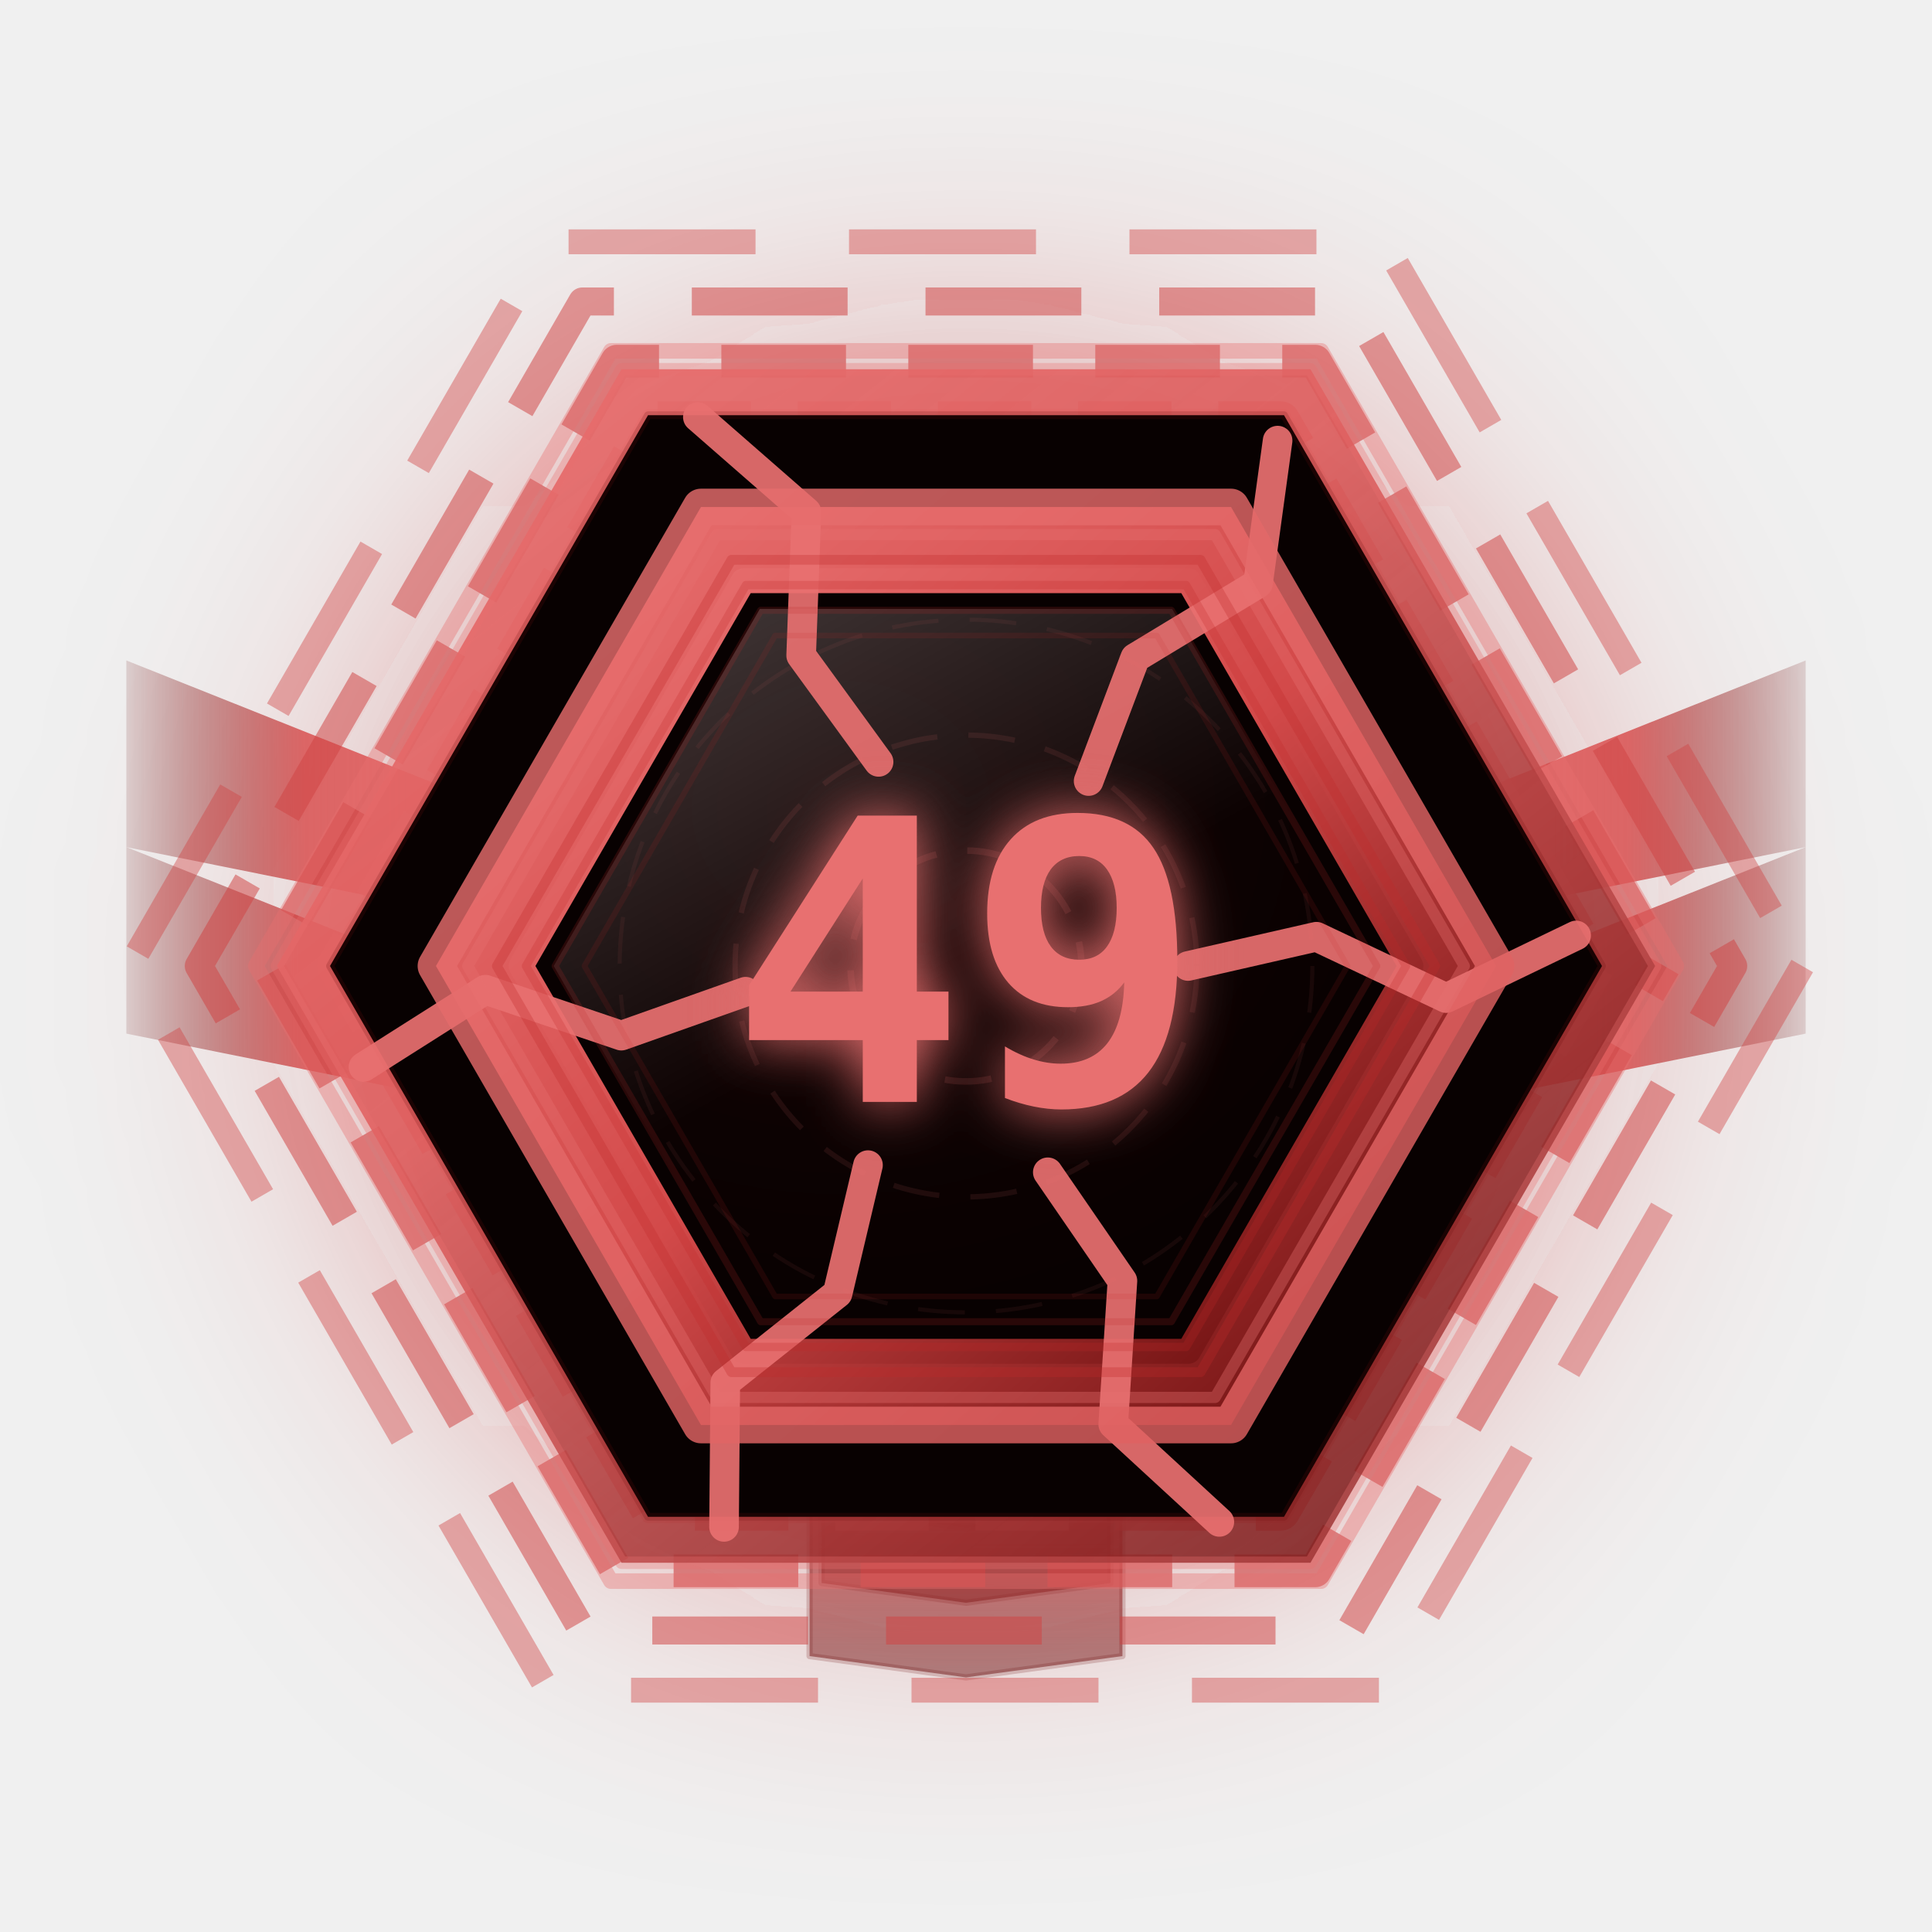
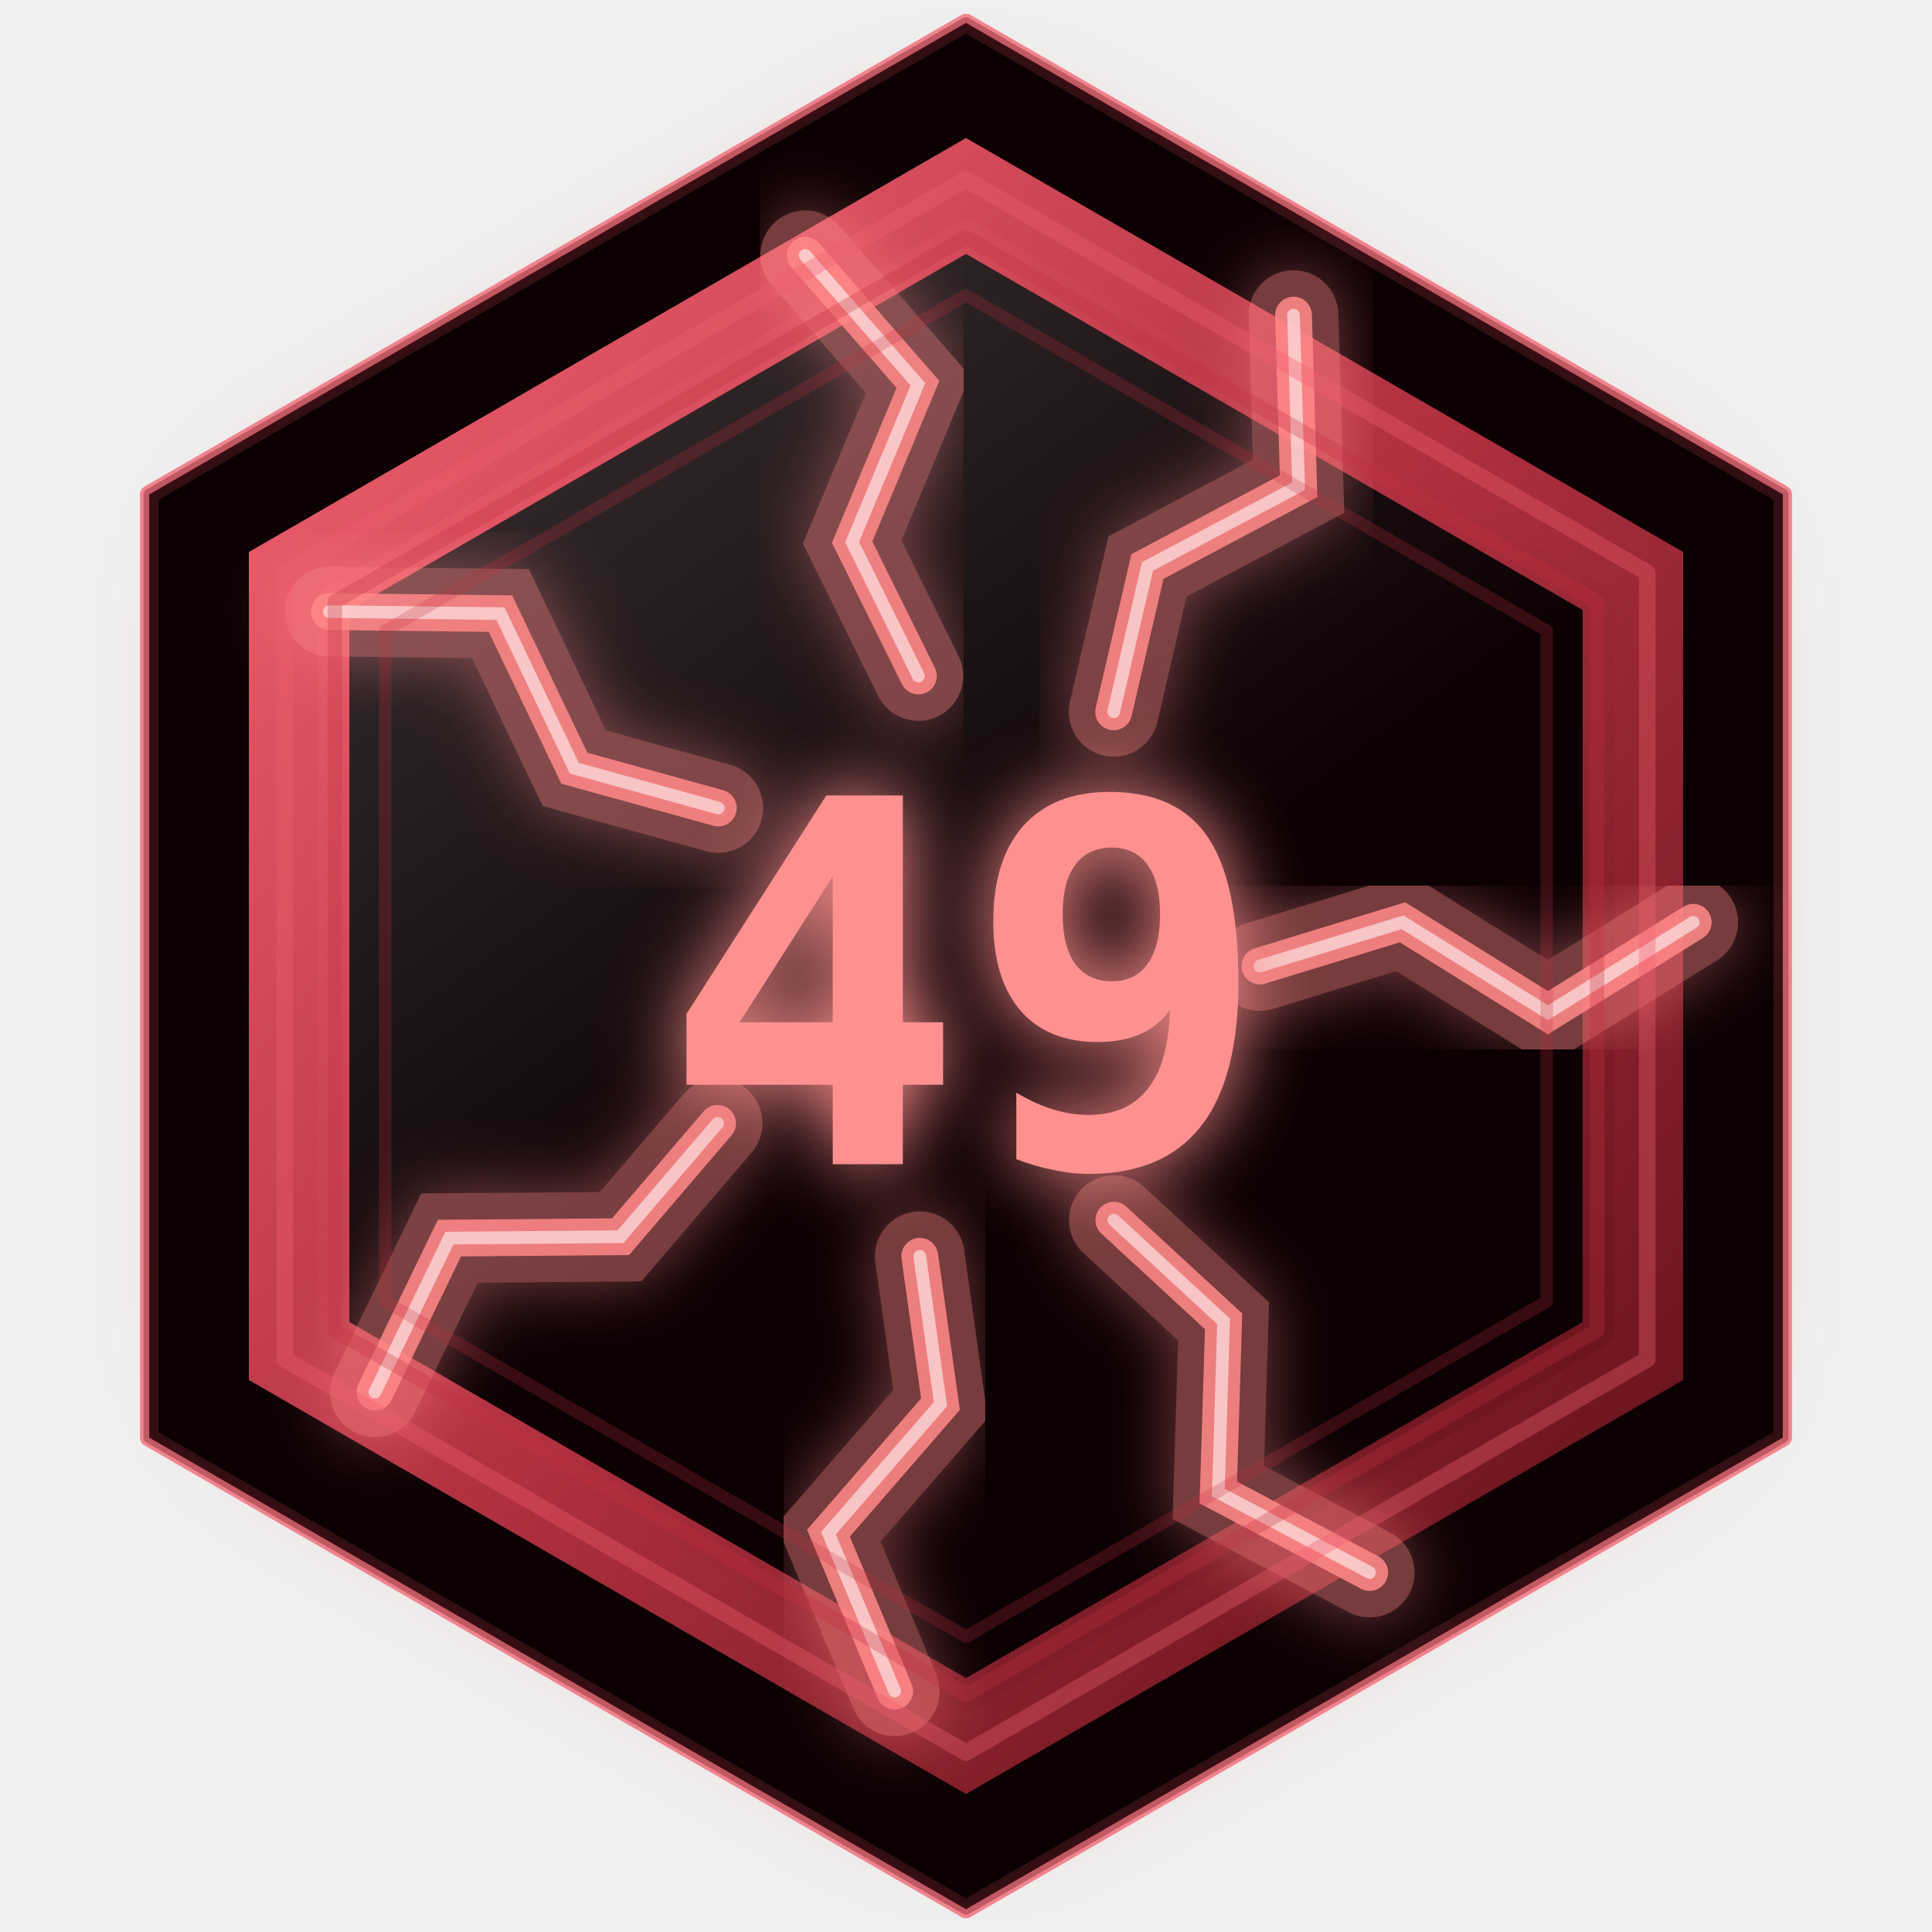
- <svg xmlns="http://www.w3.org/2000/svg" width="84" height="84" viewBox="-20 -20 124 124" overflow="visible" role="img" aria-label="Level 49 Badge">
+ <svg xmlns="http://www.w3.org/2000/svg" width="84" height="84" viewBox="0 0 84 84" role="img" aria-label="Level 49 Badge">
  <defs>
    <radialGradient id="bglv49" cx="35%" cy="28%" r="72%">
-       <stop offset="0%" stop-color="#140303" />
-       <stop offset="100%" stop-color="#080101" />
+       <stop offset="0%" stop-color="#0c0002" />
+       <stop offset="100%" stop-color="#0c0002" />
    </radialGradient>
    <linearGradient id="rimlv49" x1="5%" y1="5%" x2="95%" y2="95%">
-       <stop offset="0%" stop-color="#e87070" />
-       <stop offset="50%" stop-color="#d34a4a" />
-       <stop offset="100%" stop-color="#6a0e0e" />
-     </linearGradient>
-     <linearGradient id="transRinglv49" x1="0%" y1="0%" x2="100%" y2="100%">
-       <stop offset="0%" stop-color="#e87070" />
-       <stop offset="100%" stop-color="#df5f5f" />
+       <stop offset="0%" stop-color="#f06070" />
+       <stop offset="50%" stop-color="#b03040" />
+       <stop offset="100%" stop-color="#601018" />
    </linearGradient>
    <linearGradient id="shlv49" x1="18%" y1="0%" x2="82%" y2="100%">
-       <stop offset="0%" stop-color="white" stop-opacity="0.2" />
-       <stop offset="50%" stop-color="white" stop-opacity="0" />
+       <stop offset="0%" stop-color="white" stop-opacity="0.18" />
+       <stop offset="55%" stop-color="white" stop-opacity="0" />
    </linearGradient>
    <filter id="gllv49" x="-40%" y="-40%" width="180%" height="180%">
-       <feGaussianBlur stdDeviation="1.8" result="b" />
+       <feGaussianBlur stdDeviation="1.6" result="b" />
      <feMerge>
        <feMergeNode in="b" />
        <feMergeNode in="SourceGraphic" />
      </feMerge>
    </filter>
-     <filter id="halolv49" x="-80%" y="-80%" width="360%" height="360%">
-       <feGaussianBlur stdDeviation="16" result="b" />
+     <filter id="halolv49" x="-35%" y="-35%" width="170%" height="170%">
+       <feGaussianBlur stdDeviation="3.5" result="b" />
      <feMerge>
        <feMergeNode in="b" />
        <feMergeNode in="SourceGraphic" />
      </feMerge>
    </filter>
    <linearGradient id="pglv49_0" x1="5%" y1="0%" x2="95%" y2="100%">
-       <stop offset="0%" stop-color="#e87070" stop-opacity="0.95" />
-       <stop offset="38%" stop-color="#ce4242" stop-opacity="0.9" />
-       <stop offset="100%" stop-color="#6a0e0e" stop-opacity="0.85" />
+       <stop offset="0%" stop-color="#f06070" stop-opacity="0.95" />
+       <stop offset="38%" stop-color="#b03040" stop-opacity="0.90" />
+       <stop offset="100%" stop-color="#601018" stop-opacity="0.85" />
    </linearGradient>
    <linearGradient id="pglv49_1" x1="5%" y1="0%" x2="95%" y2="100%">
-       <stop offset="0%" stop-color="#e87070" stop-opacity="0.95" />
-       <stop offset="38%" stop-color="#ce4242" stop-opacity="0.9" />
-       <stop offset="100%" stop-color="#6a0e0e" stop-opacity="0.85" />
+       <stop offset="0%" stop-color="#f06070" stop-opacity="0.95" />
+       <stop offset="38%" stop-color="#b03040" stop-opacity="0.90" />
+       <stop offset="100%" stop-color="#601018" stop-opacity="0.85" />
    </linearGradient>
    <linearGradient id="pglv49_2" x1="5%" y1="0%" x2="95%" y2="100%">
-       <stop offset="0%" stop-color="#e87070" stop-opacity="0.95" />
-       <stop offset="38%" stop-color="#dd5c5c" stop-opacity="0.9" />
-       <stop offset="100%" stop-color="#6a0e0e" stop-opacity="0.85" />
+       <stop offset="0%" stop-color="#f06070" stop-opacity="0.95" />
+       <stop offset="38%" stop-color="#b03040" stop-opacity="0.90" />
+       <stop offset="100%" stop-color="#601018" stop-opacity="0.85" />
    </linearGradient>
-     <linearGradient id="aplv49_0" x1="0%" y1="0%" x2="0%" y2="100%">
-       <stop offset="0%" stop-color="#e87070" />
-       <stop offset="100%" stop-color="#6a0e0e" stop-opacity="0.65" />
+     <linearGradient id="pglv49_3" x1="5%" y1="0%" x2="95%" y2="100%">
+       <stop offset="0%" stop-color="#f06070" stop-opacity="0.95" />
+       <stop offset="38%" stop-color="#b03040" stop-opacity="0.90" />
+       <stop offset="100%" stop-color="#601018" stop-opacity="0.85" />
    </linearGradient>
-     <linearGradient id="aplv49_1" x1="0%" y1="0%" x2="0%" y2="100%">
-       <stop offset="0%" stop-color="#d95555" />
-       <stop offset="100%" stop-color="#6a0e0e" stop-opacity="0.65" />
+     <linearGradient id="pglv49_4" x1="5%" y1="0%" x2="95%" y2="100%">
+       <stop offset="0%" stop-color="#f06070" stop-opacity="0.95" />
+       <stop offset="38%" stop-color="#b03040" stop-opacity="0.90" />
+       <stop offset="100%" stop-color="#601018" stop-opacity="0.85" />
    </linearGradient>
-     <linearGradient id="aplv49_2" x1="0%" y1="0%" x2="0%" y2="100%">
-       <stop offset="0%" stop-color="#d95555" />
-       <stop offset="100%" stop-color="#6a0e0e" stop-opacity="0.65" />
-     </linearGradient>
-     <linearGradient id="csLlv49_0" x1="100%" y1="50%" x2="0%" y2="50%">
-       <stop offset="0%" stop-color="#e87070" stop-opacity="1.0" />
-       <stop offset="55%" stop-color="#d95555" stop-opacity="0.88" />
-       <stop offset="100%" stop-color="#6a0e0e" stop-opacity="0.15" />
-     </linearGradient>
-     <linearGradient id="csRlv49_0" x1="0%" y1="50%" x2="100%" y2="50%">
-       <stop offset="0%" stop-color="#e87070" stop-opacity="1.0" />
-       <stop offset="55%" stop-color="#d95555" stop-opacity="0.88" />
-       <stop offset="100%" stop-color="#6a0e0e" stop-opacity="0.15" />
-     </linearGradient>
-     <linearGradient id="csLlv49_1" x1="100%" y1="50%" x2="0%" y2="50%">
-       <stop offset="0%" stop-color="#e87070" stop-opacity="1.0" />
-       <stop offset="55%" stop-color="#d95555" stop-opacity="0.88" />
-       <stop offset="100%" stop-color="#6a0e0e" stop-opacity="0.15" />
-     </linearGradient>
-     <linearGradient id="csRlv49_1" x1="0%" y1="50%" x2="100%" y2="50%">
-       <stop offset="0%" stop-color="#e87070" stop-opacity="1.0" />
-       <stop offset="55%" stop-color="#d95555" stop-opacity="0.88" />
-       <stop offset="100%" stop-color="#6a0e0e" stop-opacity="0.15" />
-     </linearGradient>
-     <filter id="crGlowlv49" x="-50%" y="-50%" width="200%" height="200%">
+     <filter id="crGlowlv49" x="-40%" y="-40%" width="180%" height="180%">
      <feGaussianBlur stdDeviation="1.4" result="b" />
      <feMerge>
        <feMergeNode in="b" />
        <feMergeNode in="SourceGraphic" />
      </feMerge>
    </filter>
  </defs>
-   <path d="M76.02,42.00L59.01,71.46L24.99,71.46L7.98,42.00L24.99,12.54L59.01,12.54Z" fill="#c02828" fill-opacity="0.81" filter="url(#halolv49)" />
-   <path d="M33.50,71.46 L42.00,71.46 L50.51,71.46 L50.51,76.91 L42.00,78.07 L33.50,76.91 Z" fill="url(#aplv49_0)" opacity="0.90" />
-   <path d="M33.50,71.46 L42.00,71.46 L50.51,71.46" fill="none" stroke="#e87070" stroke-width="0.9" stroke-opacity="0.52" stroke-linejoin="round" />
-   <path d="M33.50,71.46 L42.00,71.46 L50.51,71.46 L50.51,76.91 L42.00,78.07 L33.50,76.91 Z" fill="none" stroke="#6a0e0e" stroke-width="0.4" stroke-opacity="0.2" stroke-linejoin="round" />
-   <path d="M32.73,74.11 L42.00,74.11 L51.27,74.11 L51.27,81.60 L42.00,82.87 L32.73,81.60 Z" fill="url(#aplv49_1)" opacity="0.82" />
-   <path d="M32.73,74.11 L42.00,74.11 L51.27,74.11" fill="none" stroke="#e87070" stroke-width="0.9" stroke-opacity="0.42" stroke-linejoin="round" />
-   <path d="M32.73,74.11 L42.00,74.11 L51.27,74.11 L51.27,81.60 L42.00,82.87 L32.73,81.60 Z" fill="none" stroke="#6a0e0e" stroke-width="0.4" stroke-opacity="0.2" stroke-linejoin="round" />
-   <path d="M31.96,76.77 L42.00,76.77 L52.04,76.77 L52.04,86.29 L42.00,87.66 L31.96,86.29 Z" fill="url(#aplv49_2)" opacity="0.74" />
-   <path d="M31.96,76.77 L42.00,76.77 L52.04,76.77" fill="none" stroke="#e87070" stroke-width="0.9" stroke-opacity="0.32" stroke-linejoin="round" />
-   <path d="M31.96,76.77 L42.00,76.77 L52.04,76.77 L52.04,86.29 L42.00,87.66 L31.96,86.29 Z" fill="none" stroke="#6a0e0e" stroke-width="0.4" stroke-opacity="0.2" stroke-linejoin="round" />
-   <polygon points="13.56,32.54 13.56,39.49 -11.89,34.37 -11.89,22.39" fill="url(#csLlv49_0)" />
-   <polygon points="70.44,32.54 70.44,39.49 95.89,34.37 95.89,22.39" fill="url(#csRlv49_0)" />
-   <polygon points="13.56,44.51 13.56,51.46 -11.89,46.34 -11.89,34.37" fill="url(#csLlv49_1)" />
-   <polygon points="70.44,44.51 70.44,51.46 95.89,46.34 95.89,34.37" fill="url(#csRlv49_1)" />
-   <path d="M82.40,42.00L62.20,76.99L21.80,76.99L1.60,42.00L21.80,7.01L62.20,7.01Z" fill="none" stroke="#e87070" stroke-width="2.5" stroke-opacity="0.72" stroke-dasharray="6 3" stroke-dashoffset="0" stroke-linejoin="round" />
-   <path d="M86.82,42.00L64.41,80.82L19.59,80.82L-2.82,42.00L19.59,3.18L64.41,3.18Z" fill="none" stroke="#cf4444" stroke-width="2.1" stroke-opacity="0.62" stroke-dasharray="8 4" stroke-dashoffset="18" stroke-linejoin="round" />
-   <path d="M91.24,42.00L66.62,84.65L17.38,84.65L-7.24,42.00L17.38,-0.65L66.62,-0.65Z" fill="none" stroke="#cf4444" stroke-width="1.8" stroke-opacity="0.52" stroke-dasharray="10 5" stroke-dashoffset="36" stroke-linejoin="round" />
-   <path d="M95.67,42.00L68.83,88.48L15.17,88.48L-11.67,42.00L15.17,-4.48L68.83,-4.48Z" fill="none" stroke="#cf4444" stroke-width="1.6" stroke-opacity="0.42" stroke-dasharray="12 6" stroke-dashoffset="54" stroke-linejoin="round" />
-   <path d="M79.42,42.00L60.71,74.41L23.29,74.41L4.58,42.00L23.29,9.59L60.71,9.59Z" fill="url(#pglv49_0)" />
-   <path d="M76.02,42.00L59.01,71.46L24.99,71.46L7.98,42.00L24.99,12.54L59.01,12.54Z" fill="#080101" />
-   <path d="M79.42,42.00L60.71,74.41L23.29,74.41L4.58,42.00L23.29,9.59L60.71,9.59Z" fill="none" stroke="#e87070" stroke-width="0.8" stroke-opacity="0.48" stroke-linejoin="round" />
-   <path d="M76.02,42.00L59.01,71.46L24.99,71.46L7.98,42.00L24.99,12.54L59.01,12.54Z" fill="none" stroke="#6a0e0e" stroke-width="0.5" stroke-opacity="0.28" stroke-linejoin="round" />
-   <path d="M82.82,42.00L62.41,77.35L21.59,77.35L1.18,42.00L21.59,6.65L62.41,6.65Z" fill="url(#pglv49_1)" />
-   <path d="M79.42,42.00L60.71,74.41L23.29,74.41L4.58,42.00L23.29,9.59L60.71,9.59Z" fill="#080101" />
-   <path d="M82.82,42.00L62.41,77.35L21.59,77.35L1.18,42.00L21.59,6.65L62.41,6.65Z" fill="none" stroke="#e87070" stroke-width="0.8" stroke-opacity="0.40" stroke-linejoin="round" />
-   <path d="M79.42,42.00L60.71,74.41L23.29,74.41L4.58,42.00L23.29,9.59L60.71,9.59Z" fill="none" stroke="#6a0e0e" stroke-width="0.5" stroke-opacity="0.24" stroke-linejoin="round" />
-   <path d="M86.23,42.00L64.11,80.30L19.89,80.30L-2.23,42.00L19.89,3.70L64.11,3.70Z" fill="url(#pglv49_2)" />
-   <path d="M82.82,42.00L62.41,77.35L21.59,77.35L1.18,42.00L21.59,6.65L62.41,6.65Z" fill="#080101" />
-   <path d="M86.23,42.00L64.11,80.30L19.89,80.30L-2.23,42.00L19.89,3.70L64.11,3.70Z" fill="none" stroke="#e87070" stroke-width="0.8" stroke-opacity="0.32" stroke-linejoin="round" />
-   <path d="M82.82,42.00L62.41,77.35L21.59,77.35L1.18,42.00L21.59,6.65L62.41,6.65Z" fill="none" stroke="#6a0e0e" stroke-width="0.5" stroke-opacity="0.20" stroke-linejoin="round" />
-   <path d="M87.59,42.00L64.79,81.48L19.21,81.48L-3.59,42.00L19.21,2.52L64.79,2.52Z" fill="none" stroke="#e87070" stroke-width="1.0" stroke-opacity="0.38" stroke-linejoin="round" />
-   <path d="M76.02,42.00L59.01,71.46L24.99,71.46L7.98,42.00L24.99,12.54L59.01,12.54Z" fill="url(#rimlv49)" />
-   <path d="M70.56,42.00L56.28,66.73L27.72,66.73L13.44,42.00L27.72,17.27L56.28,17.27Z" fill="#080101" />
-   <path d="M70.56,42.00L56.28,66.73L27.72,66.73L13.44,42.00L27.72,17.27L56.28,17.27Z" fill="none" stroke="url(#rimlv49)" stroke-width="1.60" stroke-linejoin="round" />
-   <path d="M68.46,42.00L55.23,64.92L28.77,64.92L15.54,42.00L28.77,19.08L55.23,19.08Z" fill="url(#bglv49)" />
-   <path d="M68.46,42.00L55.23,64.92L28.77,64.92L15.54,42.00L28.77,19.08L55.23,19.08Z" fill="url(#shlv49)" />
-   <polyline points="56.25,42.00 64.49,40.12 72.82,44.06 81.16,40.04" fill="none" stroke="#e87070" stroke-width="1.9" stroke-linecap="round" stroke-linejoin="round" opacity="0.92" />
-   <polyline points="47.25,55.24 52.04,62.21 51.45,71.41 58.26,77.68" fill="none" stroke="#e87070" stroke-width="1.9" stroke-linecap="round" stroke-linejoin="round" opacity="0.92" />
-   <polyline points="35.71,54.78 33.76,63.01 26.55,68.74 26.47,78.00" fill="none" stroke="#e87070" stroke-width="1.9" stroke-linecap="round" stroke-linejoin="round" opacity="0.92" />
-   <polyline points="27.85,43.65 19.88,46.47 11.15,43.52 3.33,48.48" fill="none" stroke="#e87070" stroke-width="1.9" stroke-linecap="round" stroke-linejoin="round" opacity="0.92" />
-   <polyline points="36.39,28.90 31.42,22.07 31.76,12.86 24.79,6.77" fill="none" stroke="#e87070" stroke-width="1.9" stroke-linecap="round" stroke-linejoin="round" opacity="0.92" />
-   <polyline points="49.87,30.13 52.86,22.22 60.74,17.45 62.00,8.28" fill="none" stroke="#e87070" stroke-width="1.9" stroke-linecap="round" stroke-linejoin="round" opacity="0.92" />
-   <circle cx="42.00" cy="42.00" r="7.41" fill="none" stroke="#e87070" stroke-width="0.42" stroke-opacity="0.13" stroke-dasharray="3 2" />
-   <circle cx="42.00" cy="42.00" r="14.82" fill="none" stroke="#e87070" stroke-width="0.34" stroke-opacity="0.10" stroke-dasharray="3 2" />
-   <circle cx="42.00" cy="42.00" r="22.23" fill="none" stroke="#e87070" stroke-width="0.26" stroke-opacity="0.07" stroke-dasharray="3 2" />
-   <path d="M76.02,42.00L59.01,71.46L24.99,71.46L7.98,42.00L24.99,12.54L59.01,12.54Z" fill="none" stroke="url(#transRinglv49)" stroke-width="2.35" stroke-opacity="0.81" stroke-linejoin="round" />
-   <path d="M73.98,42.00L57.99,69.69L26.01,69.69L10.02,42.00L26.01,14.31L57.99,14.31Z" fill="none" stroke="#e87070" stroke-width="0.72" stroke-opacity="0.36" stroke-linejoin="round" />
-   <path d="M72.11,42.00L57.05,68.07L26.95,68.07L11.89,42.00L26.95,15.93L57.05,15.93Z" fill="none" stroke="#c02828" stroke-width="0.63" stroke-opacity="0.30" stroke-linejoin="round" />
-   <path d="M70.24,42.00L56.12,66.45L27.88,66.45L13.76,42.00L27.88,17.55L56.12,17.55Z" fill="none" stroke="#c02828" stroke-width="0.54" stroke-opacity="0.24" stroke-linejoin="round" />
-   <path d="M68.37,42.00L55.18,64.83L28.82,64.83L15.63,42.00L28.82,19.17L55.18,19.17Z" fill="none" stroke="#c02828" stroke-width="0.45" stroke-opacity="0.18" stroke-linejoin="round" />
-   <path d="M66.49,42.00L54.25,63.21L29.75,63.21L17.51,42.00L29.75,20.79L54.25,20.79Z" fill="none" stroke="#c02828" stroke-width="0.36" stroke-opacity="0.12" stroke-linejoin="round" />
-   <text x="42.0" y="42.0" text-anchor="middle" dominant-baseline="central" font-family="Orbitron,monospace" font-weight="900" font-size="25.2" fill="#e87070" filter="url(#gllv49)">49</text>
+   <path d="M73.18,24.00 L73.18,60.00 L42.00,78.00 L10.82,60.00 L10.82,24.00 L42.00,6.00Z" fill="#d04050" fill-opacity="0.30" filter="url(#halolv49)" />
+   <path d="M75.98,22.38 L75.98,61.62 L42.00,81.24 L8.02,61.62 L8.02,22.38 L42.00,2.76Z" fill="url(#pglv49_0)" />
+   <path d="M73.18,24.00 L73.18,60.00 L42.00,78.00 L10.82,60.00 L10.82,24.00 L42.00,6.00Z" fill="#0c0002" />
+   <path d="M75.98,22.38 L75.98,61.62 L42.00,81.24 L8.02,61.62 L8.02,22.38 L42.00,2.76Z" fill="none" stroke="#f06070" stroke-width="0.8" stroke-opacity="0.48" stroke-linejoin="round" />
+   <path d="M73.18,24.00 L73.18,60.00 L42.00,78.00 L10.82,60.00 L10.82,24.00 L42.00,6.00Z" fill="none" stroke="#601018" stroke-width="0.5" stroke-opacity="0.28" stroke-linejoin="round" />
+   <path d="M77.51,21.50 L77.51,62.50 L42.00,83.00 L6.49,62.50 L6.49,21.50 L42.00,1.00Z" fill="url(#pglv49_1)" />
+   <path d="M75.98,22.38 L75.98,61.62 L42.00,81.24 L8.02,61.62 L8.02,22.38 L42.00,2.76Z" fill="#0c0002" />
+   <path d="M77.51,21.50 L77.51,62.50 L42.00,83.00 L6.49,62.50 L6.49,21.50 L42.00,1.00Z" fill="none" stroke="#f06070" stroke-width="0.8" stroke-opacity="0.40" stroke-linejoin="round" />
+   <path d="M75.98,22.38 L75.98,61.62 L42.00,81.24 L8.02,61.62 L8.02,22.38 L42.00,2.76Z" fill="none" stroke="#601018" stroke-width="0.5" stroke-opacity="0.24" stroke-linejoin="round" />
+   <path d="M77.51,21.50 L77.51,62.50 L42.00,83.00 L6.49,62.50 L6.49,21.50 L42.00,1.00Z" fill="url(#pglv49_2)" />
+   <path d="M77.51,21.50 L77.51,62.50 L42.00,83.00 L6.49,62.50 L6.49,21.50 L42.00,1.00Z" fill="#0c0002" />
+   <path d="M77.51,21.50 L77.51,62.50 L42.00,83.00 L6.49,62.50 L6.49,21.50 L42.00,1.00Z" fill="none" stroke="#f06070" stroke-width="0.8" stroke-opacity="0.32" stroke-linejoin="round" />
+   <path d="M77.51,21.50 L77.51,62.50 L42.00,83.00 L6.49,62.50 L6.49,21.50 L42.00,1.00Z" fill="none" stroke="#601018" stroke-width="0.5" stroke-opacity="0.20" stroke-linejoin="round" />
+   <path d="M77.51,21.50 L77.51,62.50 L42.00,83.00 L6.49,62.50 L6.49,21.50 L42.00,1.00Z" fill="url(#pglv49_3)" />
+   <path d="M77.51,21.50 L77.51,62.50 L42.00,83.00 L6.49,62.50 L6.49,21.50 L42.00,1.00Z" fill="#0c0002" />
+   <path d="M77.51,21.50 L77.51,62.50 L42.00,83.00 L6.49,62.50 L6.49,21.50 L42.00,1.00Z" fill="none" stroke="#f06070" stroke-width="0.8" stroke-opacity="0.24" stroke-linejoin="round" />
+   <path d="M77.51,21.50 L77.51,62.50 L42.00,83.00 L6.49,62.50 L6.49,21.50 L42.00,1.00Z" fill="none" stroke="#601018" stroke-width="0.5" stroke-opacity="0.16" stroke-linejoin="round" />
+   <path d="M77.51,21.50 L77.51,62.50 L42.00,83.00 L6.49,62.50 L6.49,21.50 L42.00,1.00Z" fill="url(#pglv49_4)" />
+   <path d="M77.51,21.50 L77.51,62.50 L42.00,83.00 L6.49,62.50 L6.49,21.50 L42.00,1.00Z" fill="#0c0002" />
+   <path d="M77.51,21.50 L77.51,62.50 L42.00,83.00 L6.49,62.50 L6.49,21.50 L42.00,1.00Z" fill="none" stroke="#f06070" stroke-width="0.8" stroke-opacity="0.16" stroke-linejoin="round" />
+   <path d="M77.51,21.50 L77.51,62.50 L42.00,83.00 L6.49,62.50 L6.49,21.50 L42.00,1.00Z" fill="none" stroke="#601018" stroke-width="0.5" stroke-opacity="0.12" stroke-linejoin="round" />
+   <path d="M73.18,24.00 L73.18,60.00 L42.00,78.00 L10.82,60.00 L10.82,24.00 L42.00,6.00Z" fill="url(#rimlv49)" />
+   <path d="M69.44,26.16 L69.44,57.84 L42.00,73.68 L14.56,57.84 L14.56,26.16 L42.00,10.32Z" fill="#0c0002" />
+   <path d="M69.44,26.16 L69.44,57.84 L42.00,73.68 L14.56,57.84 L14.56,26.16 L42.00,10.32Z" fill="none" stroke="url(#rimlv49)" stroke-width="1.5" stroke-linejoin="round" />
+   <path d="M68.81,26.52 L68.81,57.48 L42.00,72.96 L15.19,57.48 L15.19,26.52 L42.00,11.04Z" fill="url(#bglv49)" />
+   <path d="M68.81,26.52 L68.81,57.48 L42.00,72.96 L15.19,57.48 L15.19,26.52 L42.00,11.04Z" fill="url(#shlv49)" />
+   <polyline points="54.78,42.00 60.98,40.10 67.30,44.03 73.62,40.10" fill="none" stroke="#ff8888" stroke-width="3.9" stroke-linecap="round" filter="url(#crGlowlv49)" opacity="0.44" />
+   <polyline points="54.78,42.00 60.98,40.10 67.30,44.03 73.62,40.10" fill="none" stroke="#ff8888" stroke-width="1.6" stroke-linecap="round" opacity="0.87" />
+   <polyline points="54.78,42.00 60.98,40.10 67.30,44.03 73.62,40.10" fill="none" stroke="white" stroke-width="0.55" stroke-linecap="round" opacity="0.55" />
+   <polyline points="48.43,53.05 53.20,57.45 52.97,64.89 59.55,68.37" fill="none" stroke="#ff8888" stroke-width="3.9" stroke-linecap="round" filter="url(#crGlowlv49)" opacity="0.44" />
+   <polyline points="48.43,53.05 53.20,57.45 52.97,64.89 59.55,68.37" fill="none" stroke="#ff8888" stroke-width="1.6" stroke-linecap="round" opacity="0.87" />
+   <polyline points="48.43,53.05 53.20,57.45 52.97,64.89 59.55,68.37" fill="none" stroke="white" stroke-width="0.55" stroke-linecap="round" opacity="0.55" />
+   <polyline points="39.99,54.62 40.89,61.05 36.02,66.66 38.90,73.53" fill="none" stroke="#ff8888" stroke-width="3.9" stroke-linecap="round" filter="url(#crGlowlv49)" opacity="0.44" />
+   <polyline points="39.99,54.62 40.89,61.05 36.02,66.66 38.90,73.53" fill="none" stroke="#ff8888" stroke-width="1.6" stroke-linecap="round" opacity="0.87" />
+   <polyline points="39.99,54.62 40.89,61.05 36.02,66.66 38.90,73.53" fill="none" stroke="white" stroke-width="0.55" stroke-linecap="round" opacity="0.55" />
+   <polyline points="31.20,48.84 26.98,53.77 19.54,53.83 16.30,60.53" fill="none" stroke="#ff8888" stroke-width="3.9" stroke-linecap="round" filter="url(#crGlowlv49)" opacity="0.44" />
+   <polyline points="31.20,48.84 26.98,53.77 19.54,53.83 16.30,60.53" fill="none" stroke="#ff8888" stroke-width="1.6" stroke-linecap="round" opacity="0.87" />
+   <polyline points="31.20,48.84 26.98,53.77 19.54,53.83 16.30,60.53" fill="none" stroke="white" stroke-width="0.55" stroke-linecap="round" opacity="0.55" />
+   <polyline points="31.23,35.13 24.97,33.40 21.76,26.68 14.32,26.59" fill="none" stroke="#ff8888" stroke-width="3.9" stroke-linecap="round" filter="url(#crGlowlv49)" opacity="0.44" />
+   <polyline points="31.23,35.13 24.97,33.40 21.76,26.68 14.32,26.59" fill="none" stroke="#ff8888" stroke-width="1.6" stroke-linecap="round" opacity="0.87" />
+   <polyline points="31.23,35.13 24.97,33.40 21.76,26.68 14.32,26.59" fill="none" stroke="white" stroke-width="0.55" stroke-linecap="round" opacity="0.55" />
+   <polyline points="39.93,29.39 37.05,23.57 39.91,16.71 35.01,11.10" fill="none" stroke="#ff8888" stroke-width="3.9" stroke-linecap="round" filter="url(#crGlowlv49)" opacity="0.44" />
+   <polyline points="39.93,29.39 37.05,23.57 39.91,16.71 35.01,11.10" fill="none" stroke="#ff8888" stroke-width="1.6" stroke-linecap="round" opacity="0.87" />
+   <polyline points="39.93,29.39 37.05,23.57 39.91,16.71 35.01,11.10" fill="none" stroke="white" stroke-width="0.55" stroke-linecap="round" opacity="0.55" />
+   <polyline points="48.42,30.95 49.89,24.63 56.46,21.14 56.24,13.70" fill="none" stroke="#ff8888" stroke-width="3.9" stroke-linecap="round" filter="url(#crGlowlv49)" opacity="0.44" />
+   <polyline points="48.42,30.95 49.89,24.63 56.46,21.14 56.24,13.70" fill="none" stroke="#ff8888" stroke-width="1.6" stroke-linecap="round" opacity="0.87" />
+   <polyline points="48.42,30.95 49.89,24.63 56.46,21.14 56.24,13.70" fill="none" stroke="white" stroke-width="0.55" stroke-linecap="round" opacity="0.55" />
+   <path d="M71.62,24.90 L71.62,59.10 L42.00,76.20 L12.38,59.10 L12.38,24.90 L42.00,7.80Z" fill="none" stroke="#f06070" stroke-width="0.72" stroke-opacity="0.36" stroke-linejoin="round" />
+   <path d="M69.44,26.16 L69.44,57.84 L42.00,73.68 L14.56,57.84 L14.56,26.16 L42.00,10.32Z" fill="none" stroke="#c03040" stroke-width="0.63" stroke-opacity="0.30" stroke-linejoin="round" />
+   <path d="M67.25,27.42 L67.25,56.58 L42.00,71.16 L16.75,56.58 L16.75,27.42 L42.00,12.84Z" fill="none" stroke="#c03040" stroke-width="0.54" stroke-opacity="0.24" stroke-linejoin="round" />
+   <text x="42" y="43" text-anchor="middle" dominant-baseline="central" font-family="Orbitron,monospace" font-weight="900" font-size="22" fill="#ff9090" filter="url(#gllv49)">49</text>
</svg>
